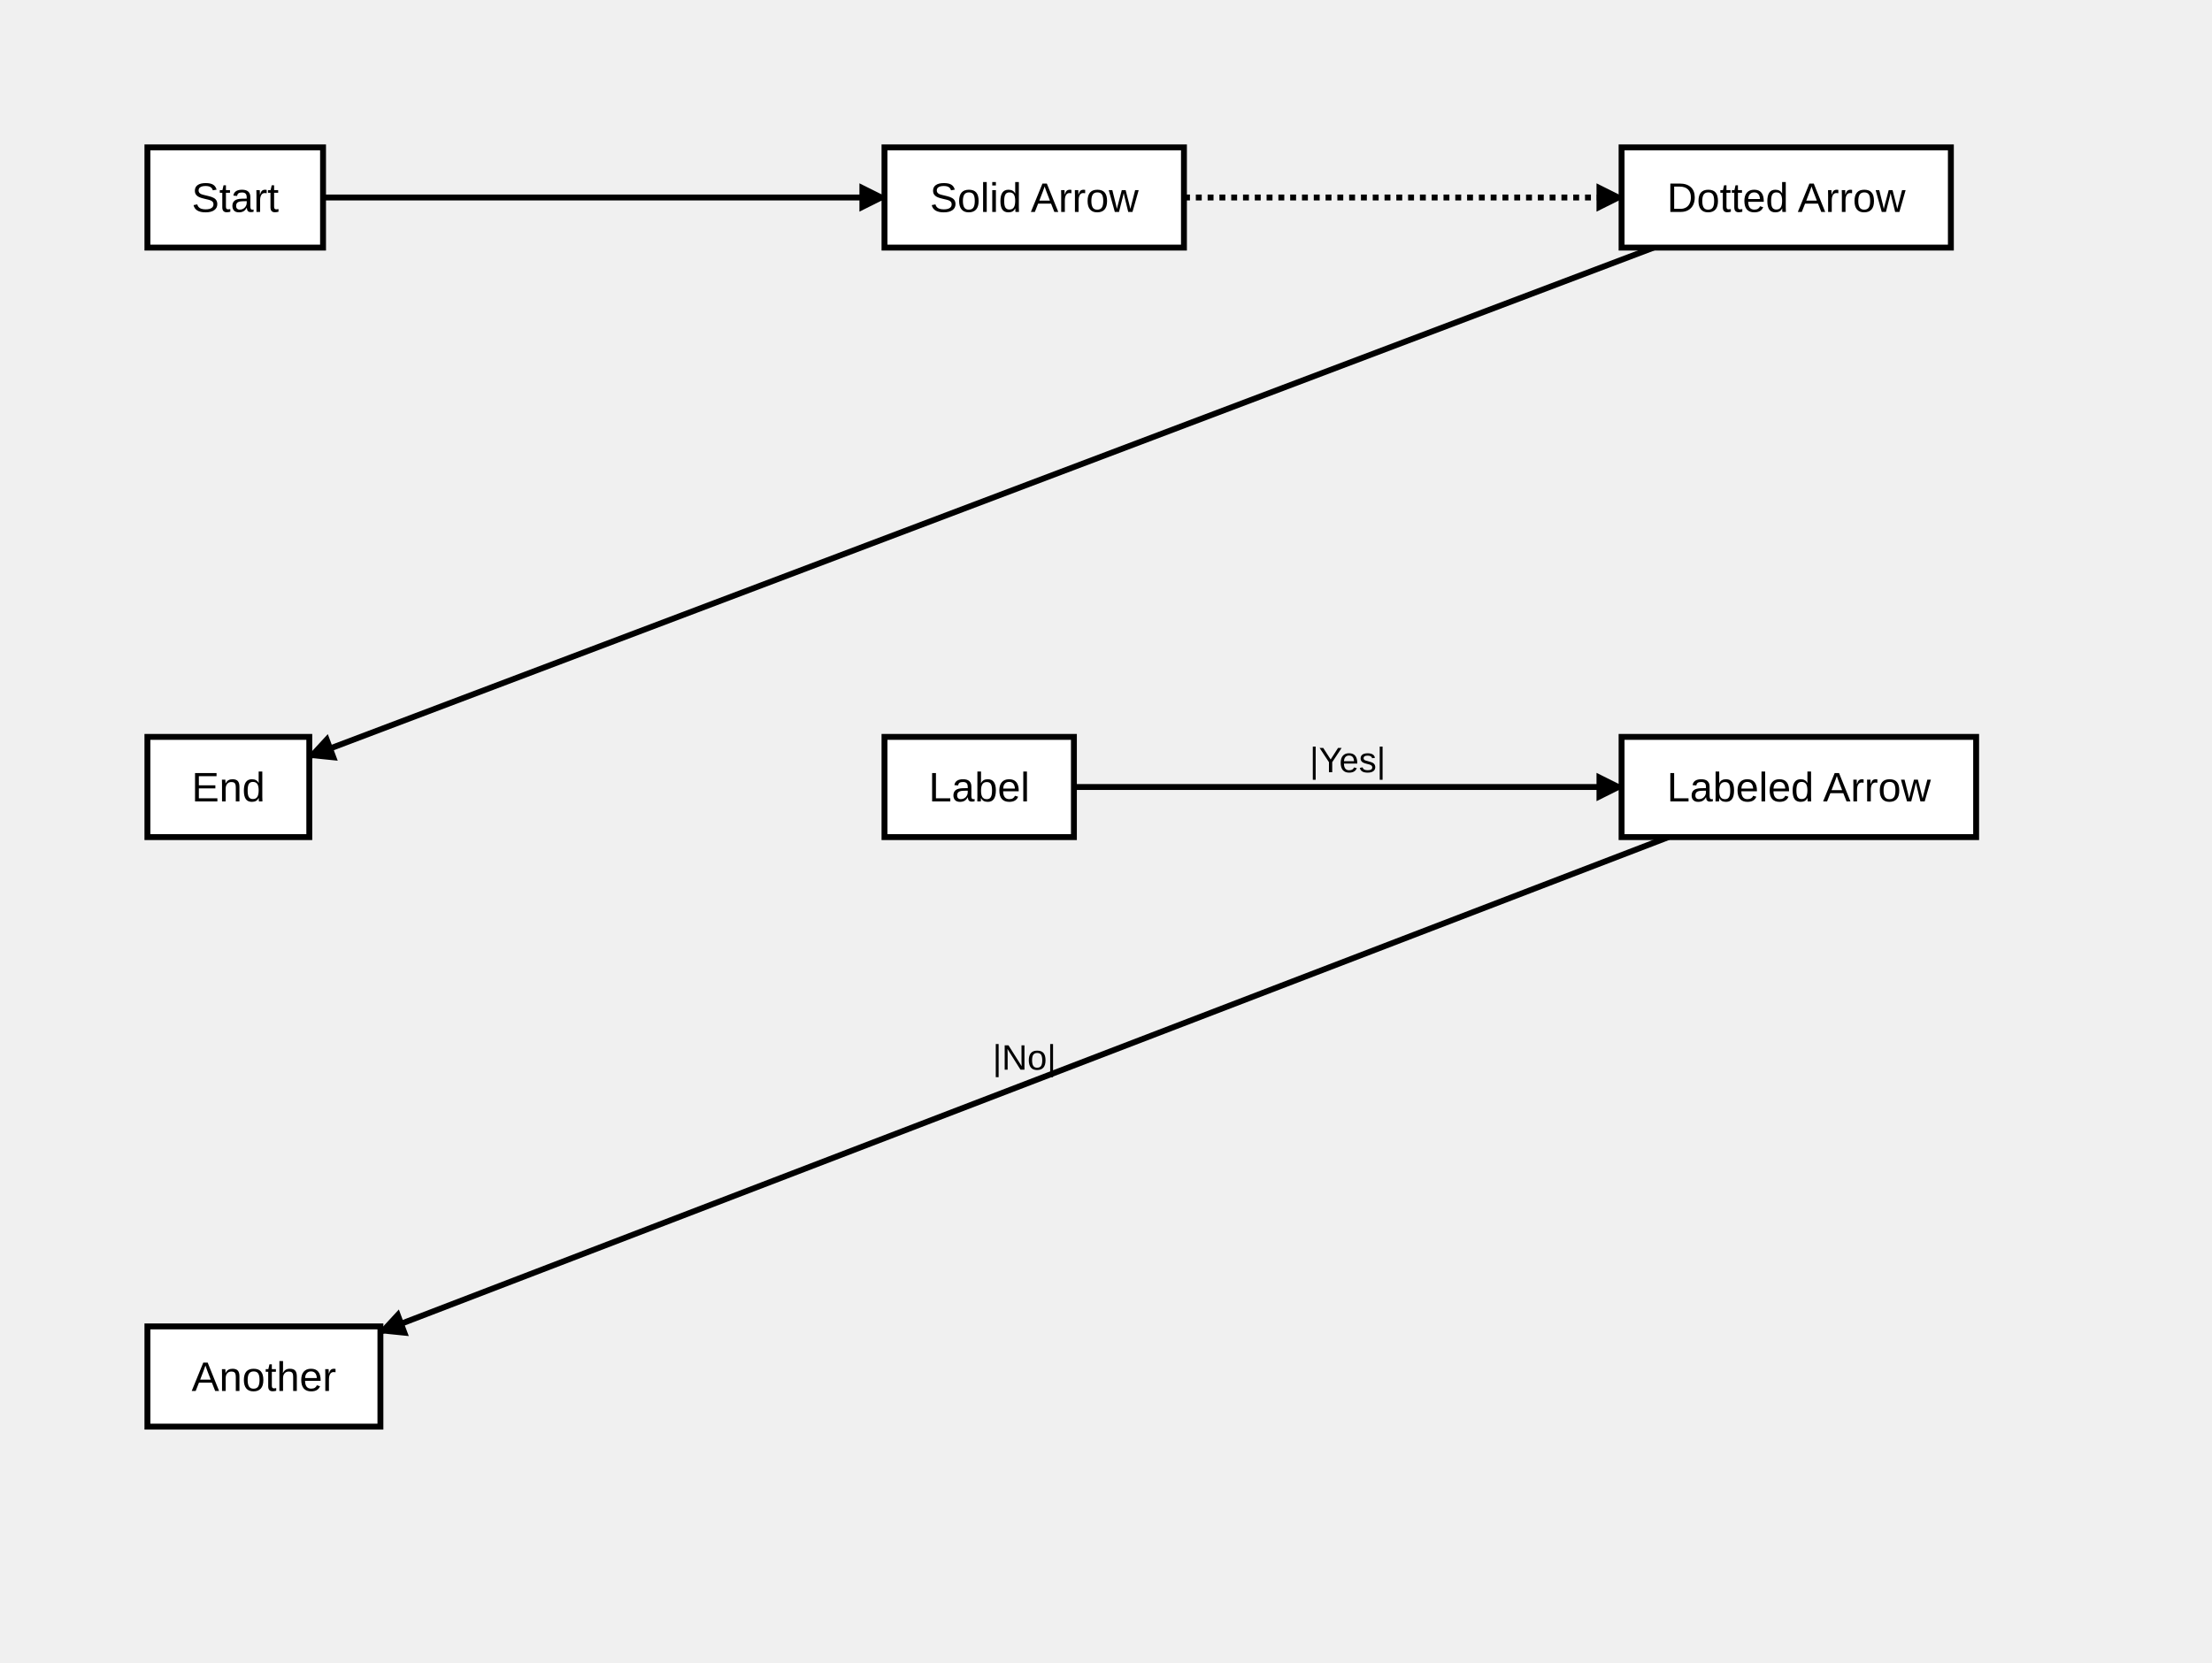
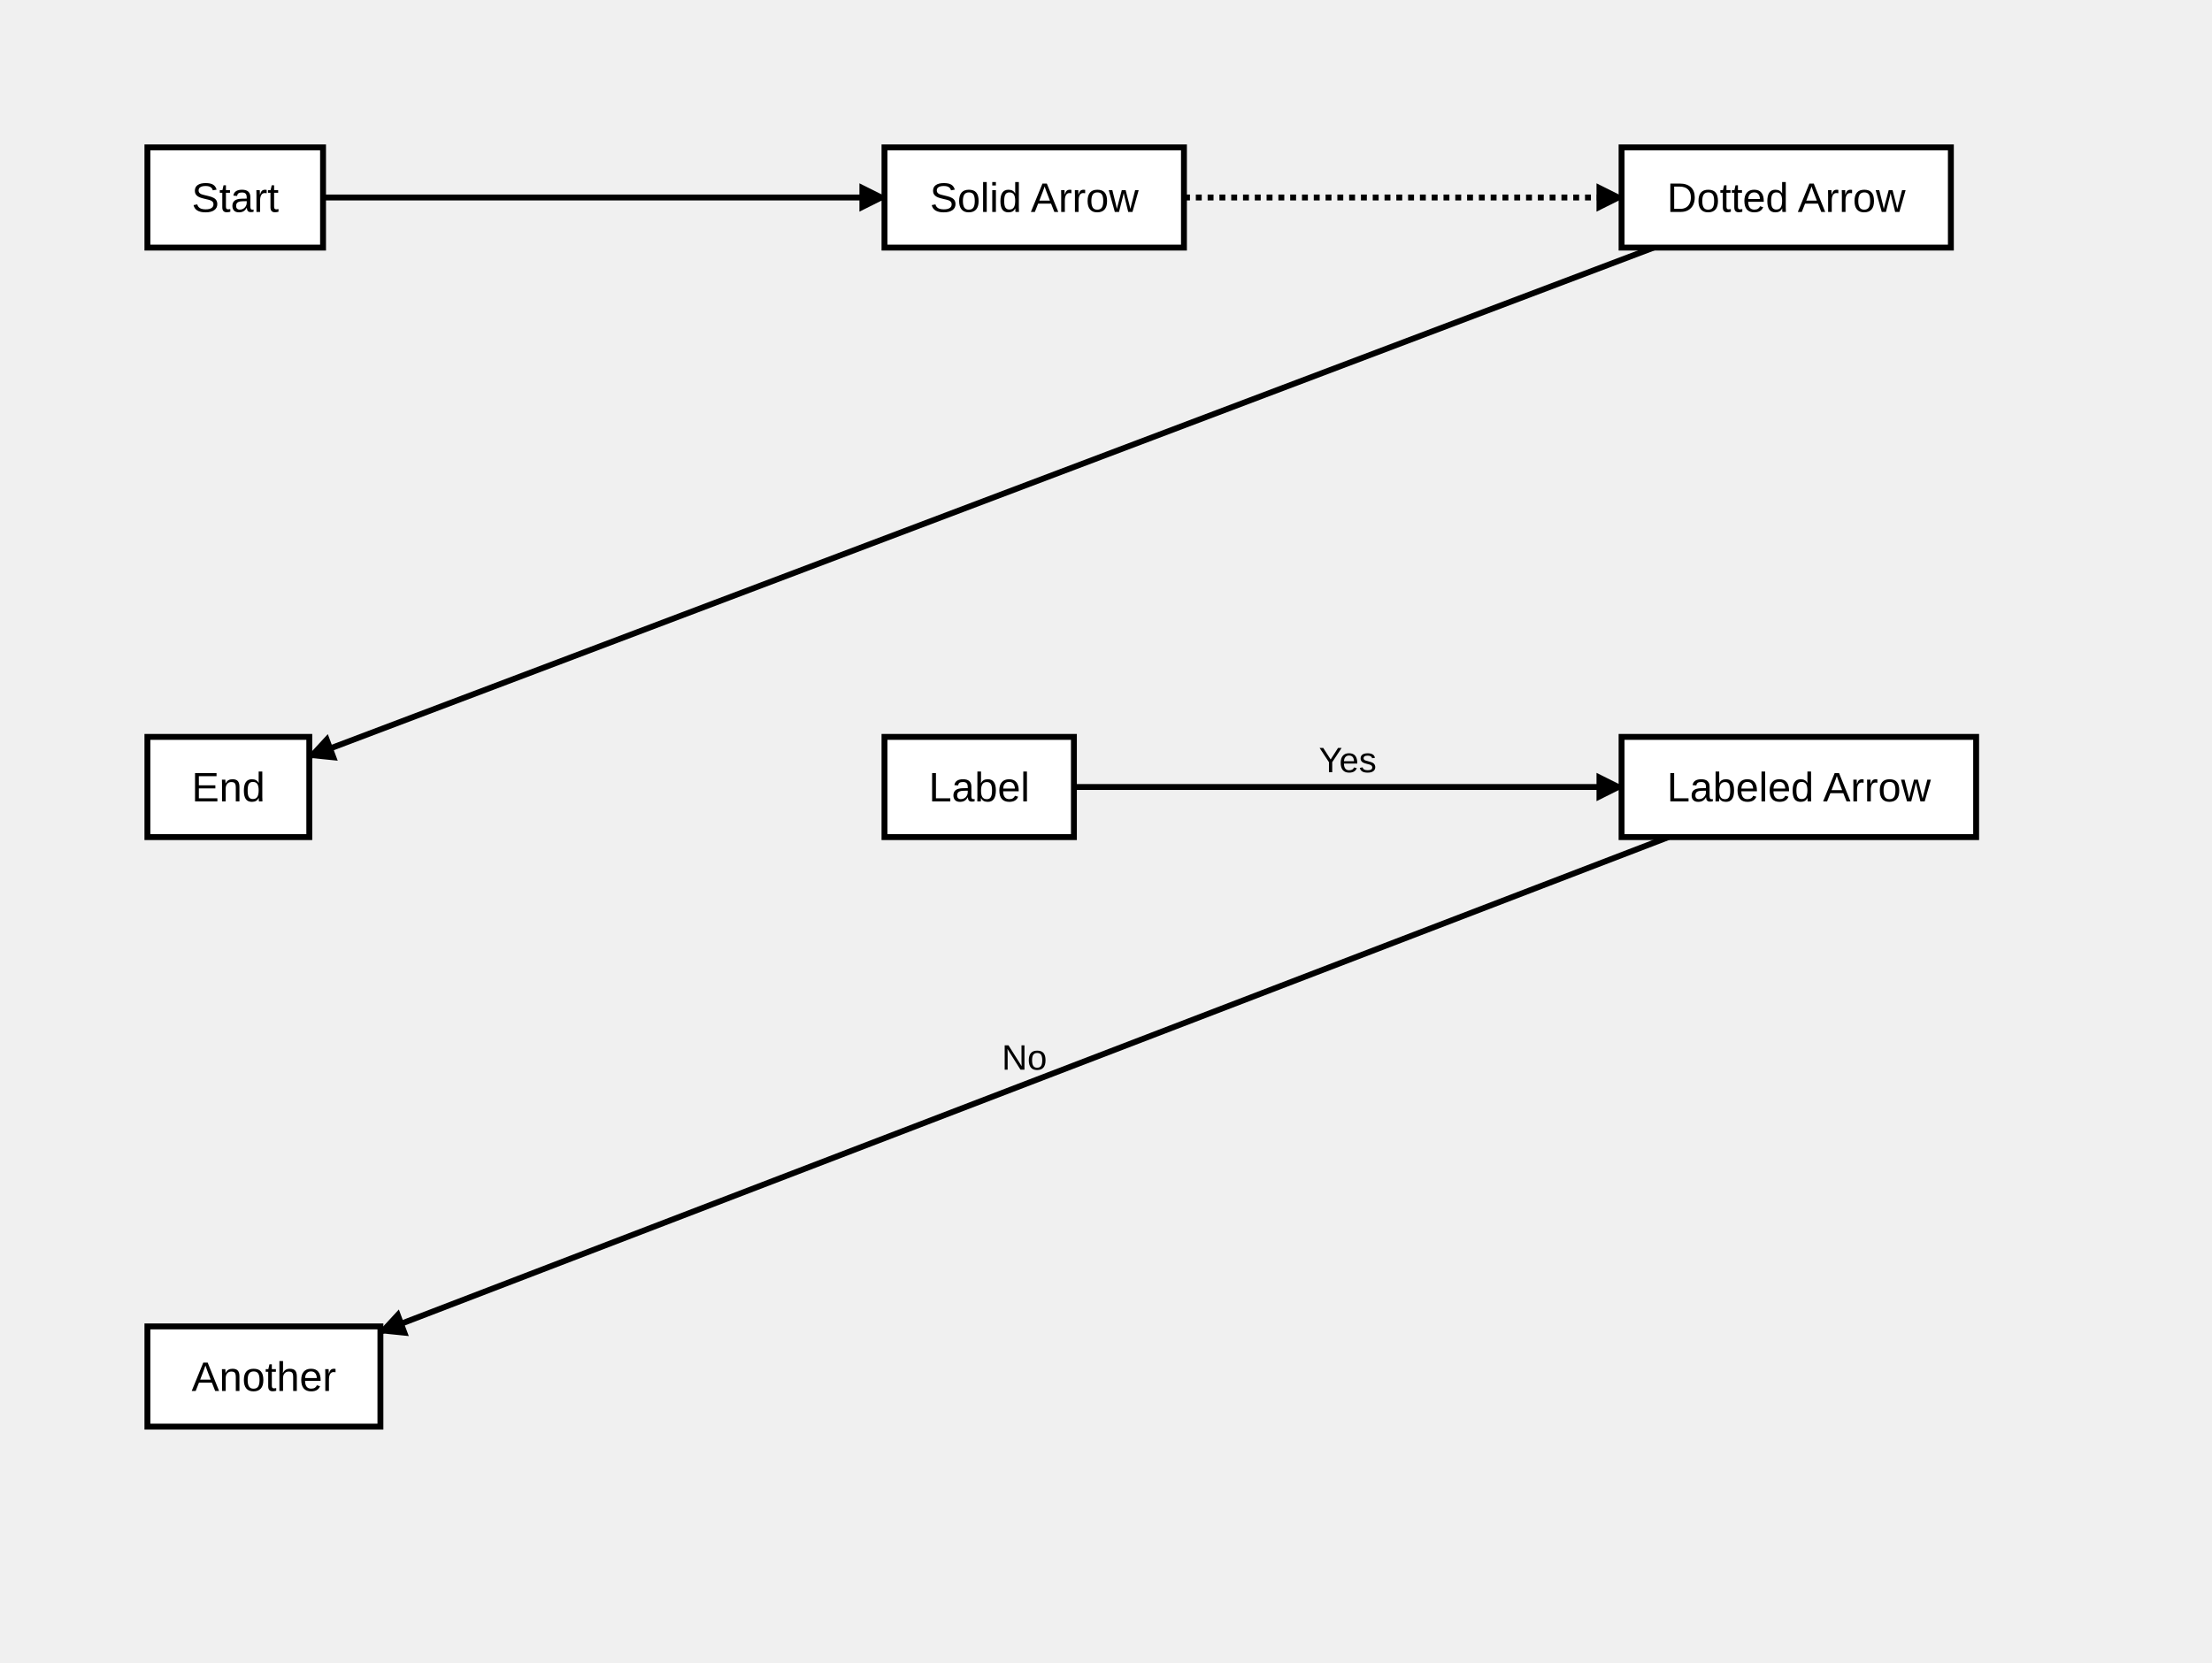
<svg xmlns="http://www.w3.org/2000/svg" width="750.258" height="564.0" viewBox="0 0 750.258 564.0" version="1.2" baseProfile="tiny" overflow="hidden">
  <g id="edge-A_to_B">
    <path fill="none" stroke="#000000" stroke-width="2.0" d="M 109.6 67.0 L 300.0 67.0" />
    <polygon fill="#000000" stroke="#000000" points="300.0,67.0 292.0,63.0 292.0,71.0" />
  </g>
  <g id="edge-B_to_C">
    <path fill="none" stroke="#000000" stroke-width="2.0" d="M 401.6 67.0 L 550.0 67.0" stroke-dasharray="2,2" />
    <polygon fill="#000000" stroke="#000000" points="550.0,67.0 542.0,63.0 542.0,71.0" />
  </g>
  <g id="edge-C_to_D">
    <path fill="none" stroke="#000000" stroke-width="2.0" d="M 560.9 84.0 L 104.9 256.6" />
    <polygon fill="#000000" stroke="#000000" points="104.9,256.6 113.8,257.5 111.0,250.0" />
  </g>
  <g id="edge-E_to_F">
    <path fill="none" stroke="#000000" stroke-width="2.0" d="M 364.2 267.0 L 550.0 267.0" />
    <polygon fill="#000000" stroke="#000000" points="550.0,267.0 542.0,263.0 542.0,271.0" />
-     <text fill="#000000" x="457.1" y="262.0" text-anchor="middle" font-family="Arial, Helvetica, sans-serif" font-size="12.0">|Yes|</text>
+     <text fill="#000000" x="457.1" y="262.0" text-anchor="middle" font-family="Arial, Helvetica, sans-serif" font-size="12.0">Yes</text>
  </g>
  <g id="edge-F_to_G">
    <path fill="none" stroke="#000000" stroke-width="2.0" d="M 565.9 284.0 L 129.0 451.8" />
    <polygon fill="#000000" stroke="#000000" points="129.0,451.8 137.9,452.7 135.1,445.2" />
-     <text fill="#000000" x="347.45" y="362.9" text-anchor="middle" font-family="Arial, Helvetica, sans-serif" font-size="12.0">|No|</text>
+     <text fill="#000000" x="347.45" y="362.9" text-anchor="middle" font-family="Arial, Helvetica, sans-serif" font-size="12.0">No</text>
  </g>
  <g id="node-A">
    <rect fill="#ffffff" stroke="#000000" stroke-width="2.0" x="50.0" y="50.0" width="59.568" height="34.0" />
    <text fill="#000000" x="79.784" y="71.9" text-anchor="middle" font-family="Arial, Helvetica, sans-serif" font-size="14.0">Start</text>
  </g>
  <g id="node-B">
    <rect fill="#ffffff" stroke="#000000" stroke-width="2.0" x="300.0" y="50.0" width="101.568" height="34.0" />
    <text fill="#000000" x="350.784" y="71.9" text-anchor="middle" font-family="Arial, Helvetica, sans-serif" font-size="14.0">Solid Arrow</text>
  </g>
  <g id="node-C">
    <rect fill="#ffffff" stroke="#000000" stroke-width="2.0" x="550.0" y="50.0" width="111.69" height="34.0" />
    <text fill="#000000" x="605.845" y="71.9" text-anchor="middle" font-family="Arial, Helvetica, sans-serif" font-size="14.0">Dotted Arrow</text>
  </g>
  <g id="node-D">
    <rect fill="#ffffff" stroke="#000000" stroke-width="2.0" x="50.0" y="250.0" width="54.906" height="34.0" />
    <text fill="#000000" x="77.453" y="271.9" text-anchor="middle" font-family="Arial, Helvetica, sans-serif" font-size="14.0">End</text>
  </g>
  <g id="node-E">
    <rect fill="#ffffff" stroke="#000000" stroke-width="2.0" x="300.0" y="250.0" width="64.244" height="34.0" />
    <text fill="#000000" x="332.122" y="271.9" text-anchor="middle" font-family="Arial, Helvetica, sans-serif" font-size="14.0">Label</text>
  </g>
  <g id="node-F">
    <rect fill="#ffffff" stroke="#000000" stroke-width="2.0" x="550.0" y="250.0" width="120.258" height="34.0" />
    <text fill="#000000" x="610.129" y="271.9" text-anchor="middle" font-family="Arial, Helvetica, sans-serif" font-size="14.0">Labeled Arrow</text>
  </g>
  <g id="node-G">
    <rect fill="#ffffff" stroke="#000000" stroke-width="2.0" x="50.0" y="450.0" width="79.028" height="34.0" />
    <text fill="#000000" x="89.514" y="471.9" text-anchor="middle" font-family="Arial, Helvetica, sans-serif" font-size="14.0">Another</text>
  </g>
</svg>
